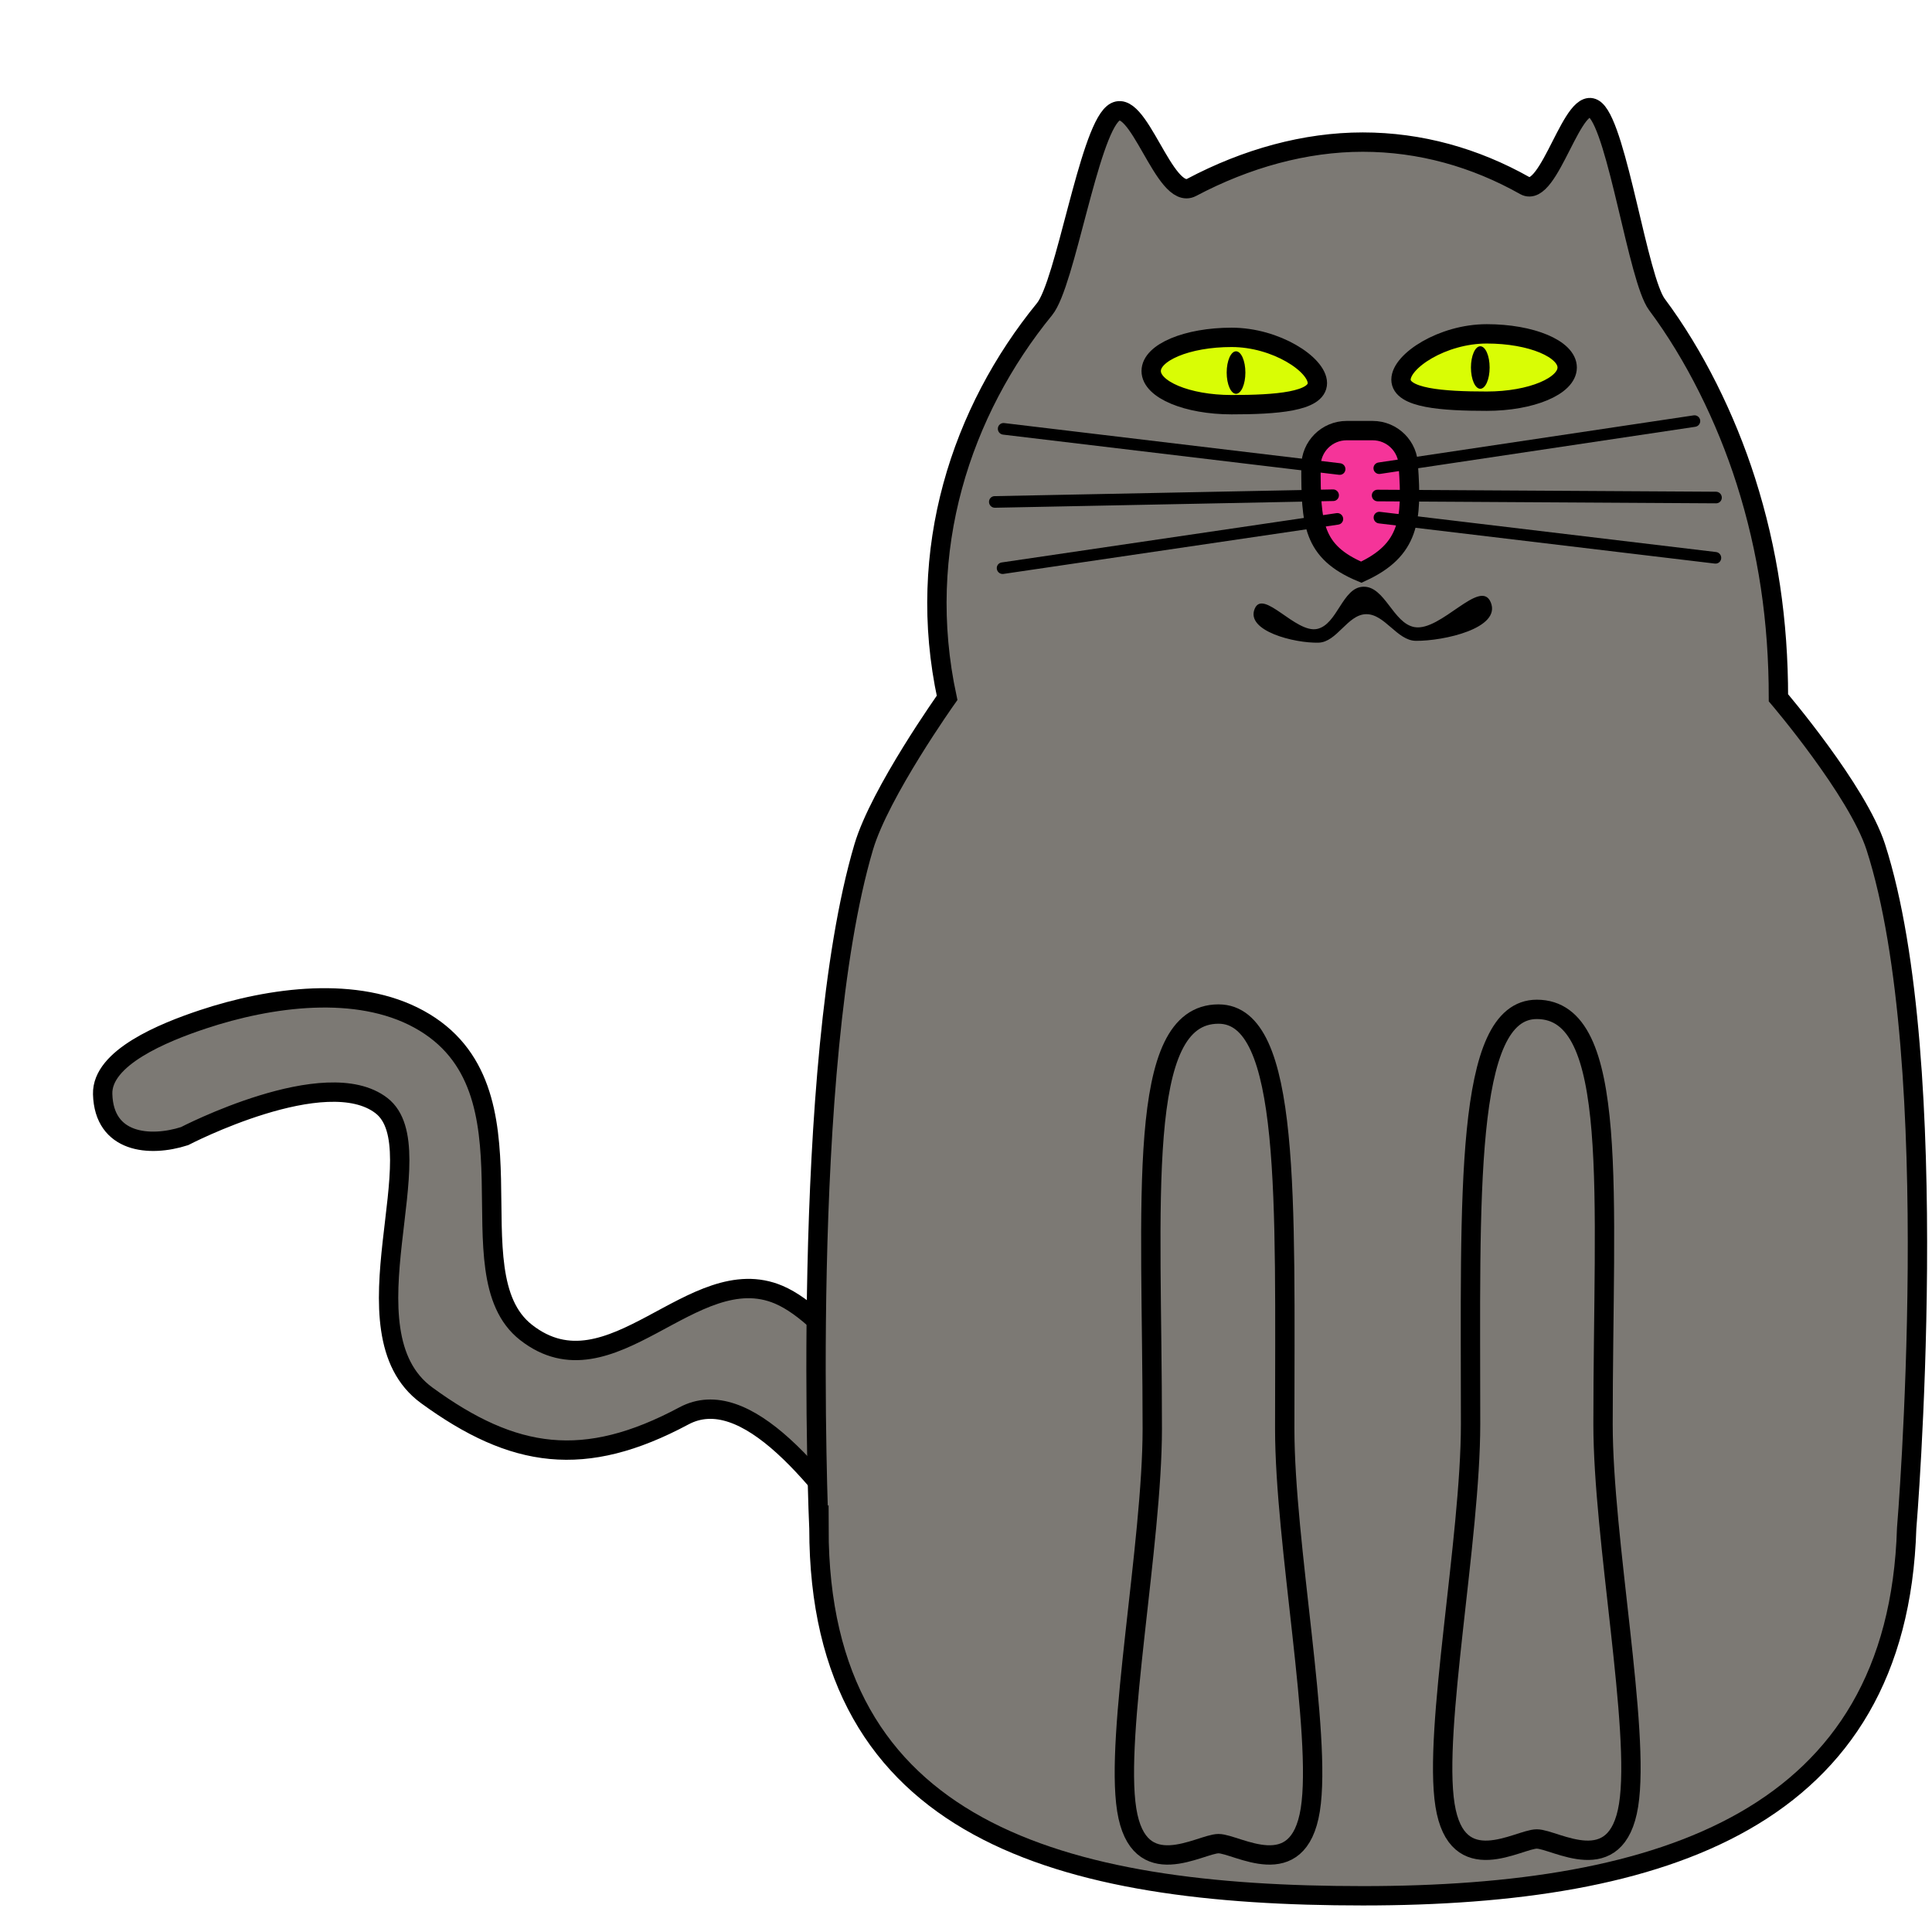
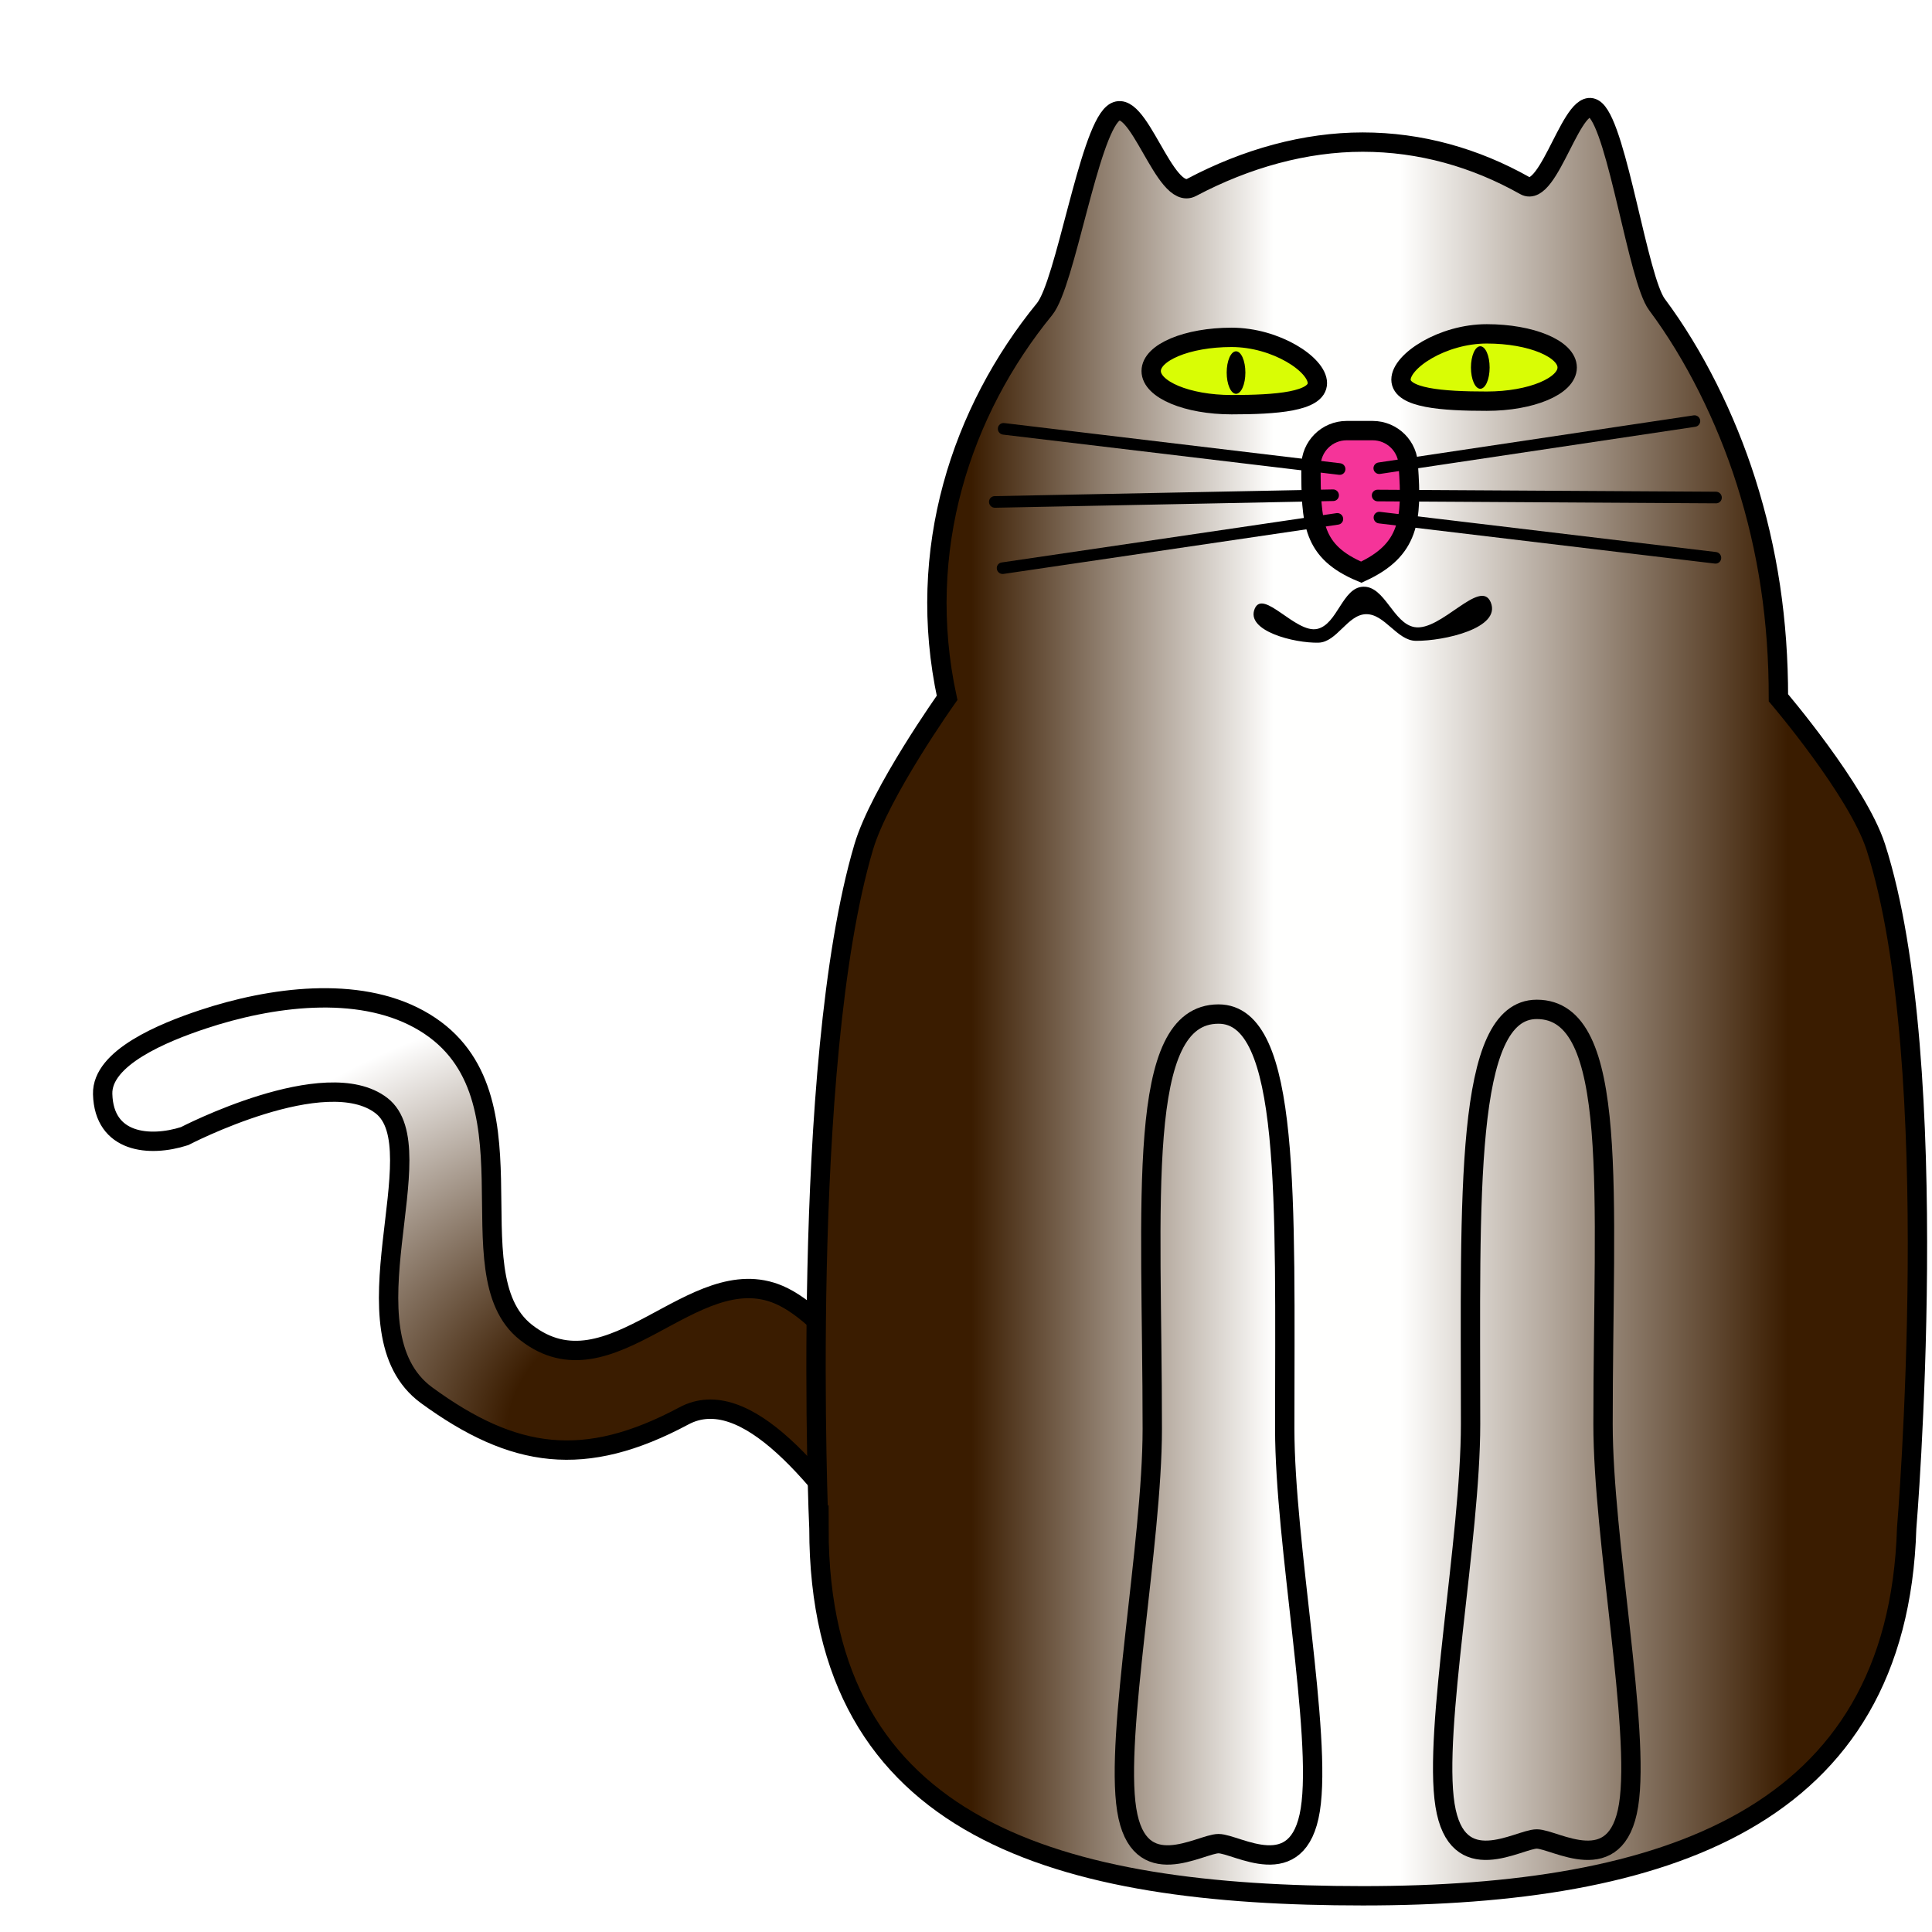
- <svg xmlns="http://www.w3.org/2000/svg" width="100" height="100" viewBox="0 0 26.458 26.458" version="1.1" id="svg12">
+ <svg xmlns="http://www.w3.org/2000/svg" xmlns:xlink="http://www.w3.org/1999/xlink" width="100" height="100" viewBox="0 0 26.458 26.458" version="1.1" id="svg12">
  <defs id="defs9">
+     <linearGradient id="linearGradient8">
+       <stop style="stop-color:#3a1c00;stop-opacity:1;" offset="0.315" id="stop8" />
+       <stop style="stop-color:#ffffff;stop-opacity:1;" offset="1" id="stop9" />
+     </linearGradient>
+     <linearGradient id="linearGradient4">
+       <stop style="stop-color:#3a1c00;stop-opacity:1;" offset="0.147" id="stop3" />
+       <stop style="stop-color:#fffffe;stop-opacity:1;" offset="0.417" id="stop5" />
+       <stop style="stop-color:#fffffe;stop-opacity:1;" offset="0.53" id="stop4" />
+       <stop style="stop-color:#3a1c00;stop-opacity:1;" offset="0.876" id="stop7" />
+     </linearGradient>
    <linearGradient id="linearGradient3009">
      <stop style="stop-color:#e1c79e;stop-opacity:1;" offset="0" id="stop3007" />
    </linearGradient>
+     <linearGradient xlink:href="#linearGradient4" id="linearGradient3" x1="11.043" y1="13.721" x2="26.39" y2="13.721" gradientUnits="userSpaceOnUse" />
+     <radialGradient xlink:href="#linearGradient8" id="radialGradient9" cx="9.547" cy="19.665" fx="9.547" fy="19.665" r="8.274" gradientTransform="matrix(1,0,0,0.7415378,0,5.082714)" gradientUnits="userSpaceOnUse" />
  </defs>
  <g id="layer2">
-     <path id="rect201" style="fill:#7c7974;stroke:#000000;stroke-width:0.265;fill-opacity:1" d="m 2.777,13.96 c 0.936,-0.311 2.115,-0.466 2.96,-0.003 1.732,0.949 0.424,3.474 1.467,4.29 1.162,0.909 2.286,-1.018 3.462,-0.516 1.419,0.606 3.463,5.101 4.524,5.61 0.584,0.28 1.86,0.564 1.86,0.564 0.477,0.145 0.745,0.646 0.6,1.123 -0.145,0.477 -0.646,0.745 -1.123,0.6 0,0 -1.408,-0.439 -1.992,-0.719 C 13.473,24.4 11.036,18.497 9.366,19.39 8.005,20.118 7.035,19.978 5.843,19.108 4.651,18.237 5.985,15.73 5.224,15.141 4.463,14.552 2.527,15.559 2.527,15.559 2.049,15.712 1.424,15.657 1.406,14.983 1.392,14.484 2.236,14.14 2.777,13.96 Z" />
+     <path id="rect201" style="fill:url(#radialGradient9);stroke:#000000;stroke-width:0.265;fill-opacity:1" d="m 2.777,13.96 c 0.936,-0.311 2.115,-0.466 2.96,-0.003 1.732,0.949 0.424,3.474 1.467,4.29 1.162,0.909 2.286,-1.018 3.462,-0.516 1.419,0.606 3.463,5.101 4.524,5.61 0.584,0.28 1.86,0.564 1.86,0.564 0.477,0.145 0.745,0.646 0.6,1.123 -0.145,0.477 -0.646,0.745 -1.123,0.6 0,0 -1.408,-0.439 -1.992,-0.719 C 13.473,24.4 11.036,18.497 9.366,19.39 8.005,20.118 7.035,19.978 5.843,19.108 4.651,18.237 5.985,15.73 5.224,15.141 4.463,14.552 2.527,15.559 2.527,15.559 2.049,15.712 1.424,15.657 1.406,14.983 1.392,14.484 2.236,14.14 2.777,13.96 Z" />
  </g>
  <g id="layer1">
-     <path id="rect513" style="fill:#7c7974;fill-opacity:1;stroke:#000000;stroke-width:0.265;stroke-dasharray:none;stroke-opacity:1" d="m 11.214,20.931 c 0,0 -0.27,-6.342 0.614,-9.331 0.221,-0.748 1.142,-2.043 1.142,-2.043 -0.219,-1.013 -0.17,-1.995 0.076,-2.898 0.246,-0.903 0.689,-1.728 1.259,-2.426 0.285,-0.349 0.601,-2.401 0.939,-2.681 0.339,-0.28 0.7,1.213 1.075,1.014 0.75,-0.397 1.555,-0.62 2.343,-0.62 0.788,0 1.538,0.212 2.22,0.596 0.341,0.192 0.664,-1.308 0.967,-1.035 0.303,0.273 0.585,2.319 0.842,2.663 0.514,0.688 0.944,1.558 1.218,2.418 0.303,0.953 0.446,1.914 0.446,2.968 0,0 1.083,1.269 1.333,2.043 0.955,2.963 0.423,9.331 0.423,9.331 -0.121,3.976 -3.322,5.032 -7.448,5.032 -4.126,0 -7.448,-0.875 -7.448,-5.032 z" />
+     <path id="rect513" style="fill:url(#linearGradient3);fill-opacity:1;stroke:#000000;stroke-width:0.265;stroke-dasharray:none;stroke-opacity:1" d="m 11.214,20.931 c 0,0 -0.27,-6.342 0.614,-9.331 0.221,-0.748 1.142,-2.043 1.142,-2.043 -0.219,-1.013 -0.17,-1.995 0.076,-2.898 0.246,-0.903 0.689,-1.728 1.259,-2.426 0.285,-0.349 0.601,-2.401 0.939,-2.681 0.339,-0.28 0.7,1.213 1.075,1.014 0.75,-0.397 1.555,-0.62 2.343,-0.62 0.788,0 1.538,0.212 2.22,0.596 0.341,0.192 0.664,-1.308 0.967,-1.035 0.303,0.273 0.585,2.319 0.842,2.663 0.514,0.688 0.944,1.558 1.218,2.418 0.303,0.953 0.446,1.914 0.446,2.968 0,0 1.083,1.269 1.333,2.043 0.955,2.963 0.423,9.331 0.423,9.331 -0.121,3.976 -3.322,5.032 -7.448,5.032 -4.126,0 -7.448,-0.875 -7.448,-5.032 z" />
    <path id="path1-4" style="fill-opacity:0;stroke:#000000;stroke-width:0.265;stroke-dasharray:none" d="m 21.953,19.503 c 0,1.569 0.514,4.19 0.35,5.218 -0.164,1.028 -1.007,0.463 -1.257,0.463 -0.251,10e-7 -1.093,0.565 -1.257,-0.463 -0.164,-1.028 0.35,-3.649 0.35,-5.218 0,-3.137 -0.09,-5.68 0.907,-5.68 1.143,8e-6 0.907,2.543 0.907,5.68 z" />
    <path id="path1-4-7" style="fill-opacity:0;stroke:#000000;stroke-width:0.265;stroke-dasharray:none" d="m 15.78,19.567 c 0,1.569 -0.514,4.19 -0.35,5.218 0.164,1.028 1.007,0.463 1.257,0.463 0.251,2e-6 1.093,0.565 1.257,-0.463 0.164,-1.028 -0.35,-3.649 -0.35,-5.218 0,-3.137 0.09,-5.68 -0.907,-5.68 -1.143,8e-6 -0.907,2.543 -0.907,5.68 z" />
    <path id="rect4252" style="fill:#f53499;fill-opacity:1;stroke:#000000;stroke-width:0.265;stroke-dasharray:none" d="m 18.442,5.897 h 0.355 c 0.271,0 0.49,0.218 0.49,0.49 0.051,0.724 0.02,1.145 -0.645,1.449 -0.67,-0.28 -0.689,-0.673 -0.689,-1.449 0,-0.271 0.218,-0.49 0.49,-0.49 z" />
    <rect style="fill:#000000;stroke-width:0.12" id="rect233" width="4.793" height="0.159" x="14.207" y="4.12" ry="0.079" transform="matrix(0.9929235,0.1187559,-0.1049867,0.9944736,0,0)" />
    <rect style="fill:#000000;stroke-width:0.12" id="rect233-3" width="4.793" height="0.159" x="13.306" y="7.064" ry="0.079" transform="matrix(0.9998031,-0.0198421,0.03369339,0.9994322,0,0)" />
    <rect style="fill:#000000;stroke-width:0.12" id="rect233-6" width="4.793" height="0.159" x="12.236" y="9.62" ry="0.079" transform="matrix(0.9893286,-0.1457017,0.1593958,0.9872148,0,0)" />
    <rect style="fill:#000000;stroke-width:0.12" id="rect233-7" width="4.793" height="0.159" x="19.453" y="4.716" ry="0.079" transform="matrix(0.9929235,0.1187559,-0.1049867,0.9944736,0,0)" />
    <rect style="fill:#000000;stroke-width:0.12" id="rect233-5" width="4.793" height="0.159" x="18.734" y="6.595" ry="0.079" transform="matrix(0.9999824,0.00593264,0.00792361,0.9999686,0,0)" />
    <rect style="fill:#000000;stroke-width:0.116" id="rect233-35" width="4.523" height="0.158" x="17.683" y="9.056" ry="0.079" transform="matrix(0.9890031,-0.1478946,0.1446656,0.9894806,0,0)" />
    <path id="rect1" style="stroke:#000000;stroke-width:0.265;stroke-linecap:round;stroke-opacity:0;paint-order:markers stroke fill" d="m 18.667,8.035 c 0.298,-0.012 0.41,0.501 0.704,0.553 0.36,0.064 0.903,-0.677 1.044,-0.34 0.148,0.355 -0.641,0.531 -1.025,0.528 -0.259,-0.002 -0.427,-0.372 -0.685,-0.365 -0.252,0.007 -0.396,0.383 -0.648,0.39 -0.33,0.009 -1.003,-0.161 -0.874,-0.465 0.117,-0.276 0.562,0.341 0.855,0.277 0.278,-0.061 0.344,-0.567 0.629,-0.578 z" />
  </g>
  <g id="layer3">
    <g id="g4246">
      <path id="path1499-3" style="fill:#d9fd05;stroke:#000000;stroke-width:0.265" d="m 19.186,5.198 c 0,0.255 0.567,0.296 1.175,0.296 0.608,0 1.101,-0.207 1.101,-0.461 0,-0.255 -0.493,-0.461 -1.101,-0.461 -0.608,0 -1.175,0.372 -1.175,0.627 z" />
      <ellipse style="fill:#000000;fill-opacity:1;stroke:#000000;stroke-width:0;stroke-linecap:butt;stroke-linejoin:miter;stroke-dasharray:none;stroke-dashoffset:0;stroke-opacity:1" id="path3950-6" cx="20.272" cy="5.033" rx="0.128" ry="0.291" />
    </g>
    <g id="g4250">
      <path id="path1499" style="fill:#d9fd05;stroke:#000000;stroke-width:0.265" d="m 18.041,5.246 c 0,0.255 -0.567,0.296 -1.175,0.296 -0.608,0 -1.101,-0.207 -1.101,-0.461 0,-0.255 0.493,-0.461 1.101,-0.461 0.608,0 1.175,0.372 1.175,0.627 z" />
      <ellipse style="fill:#000000;fill-opacity:1;stroke:#000000;stroke-width:0;stroke-linecap:butt;stroke-linejoin:miter;stroke-dasharray:none;stroke-dashoffset:0;stroke-opacity:1" id="path3950" cx="16.927" cy="5.102" rx="0.128" ry="0.291" />
    </g>
  </g>
</svg>
